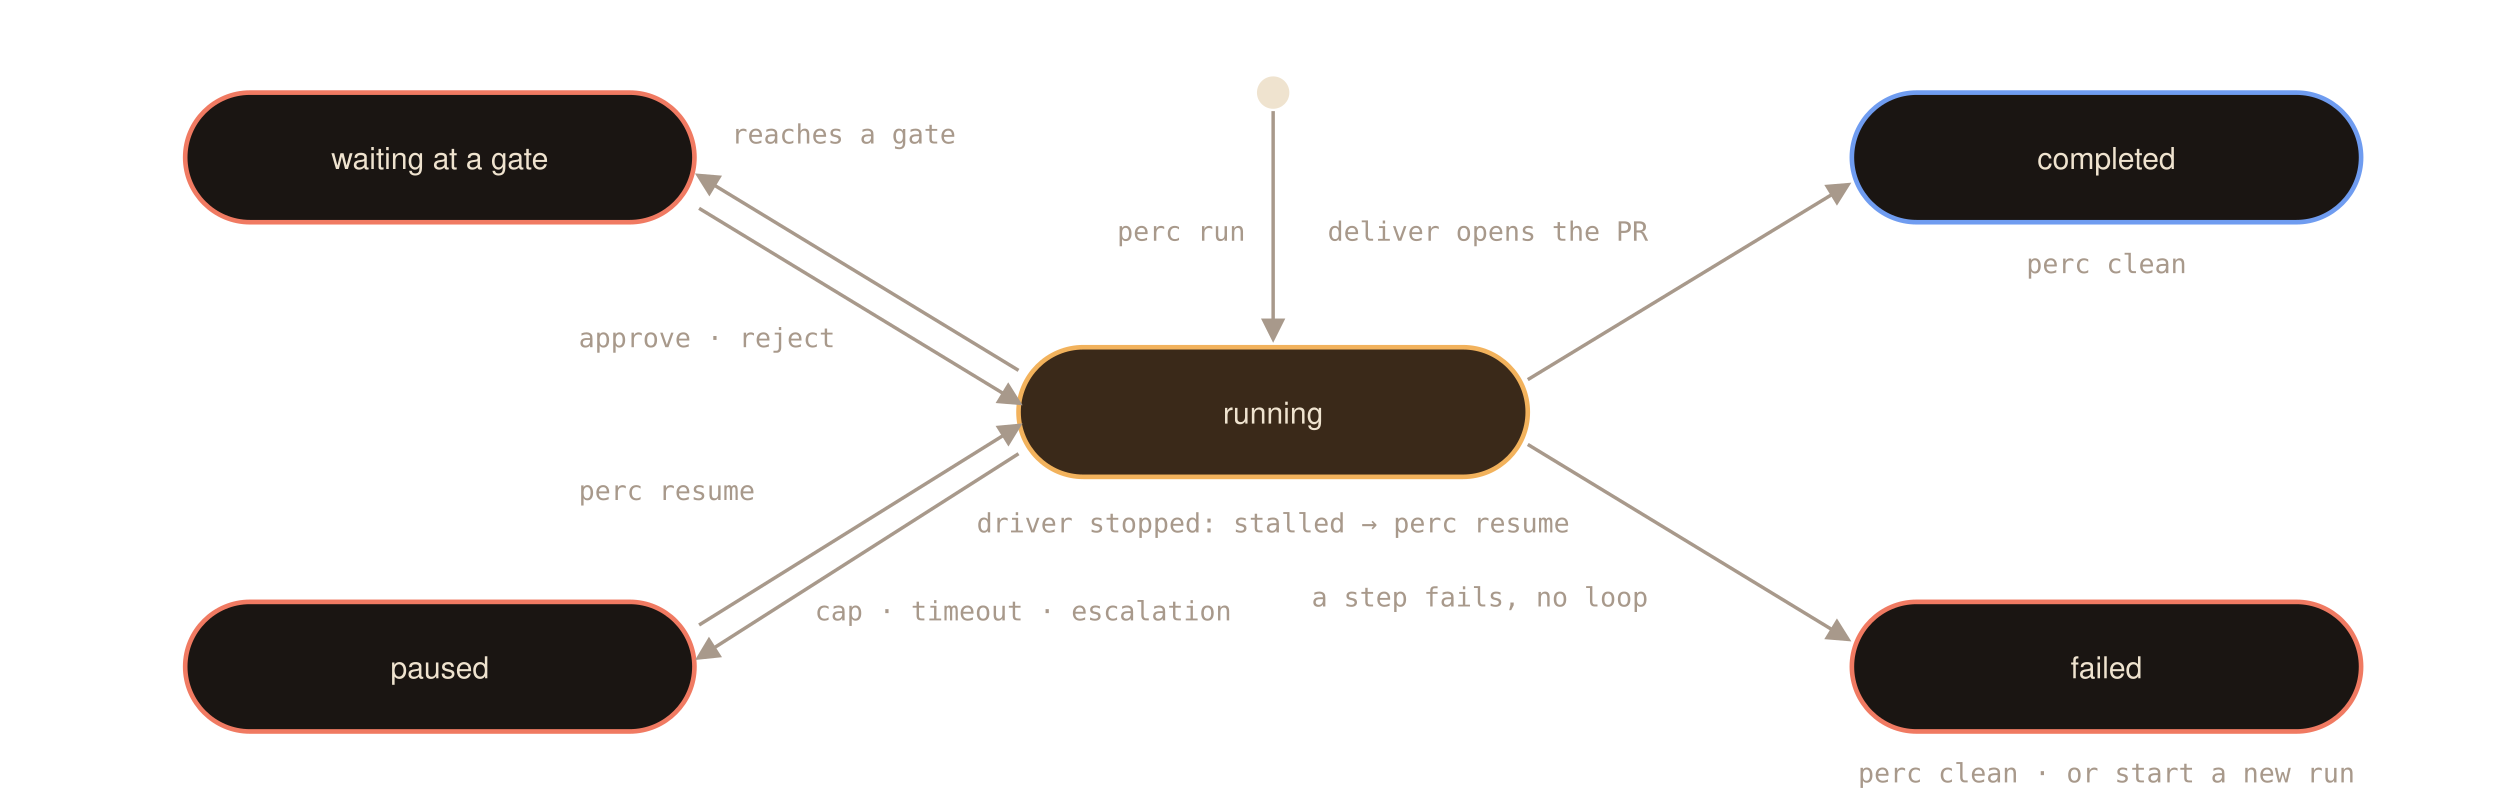
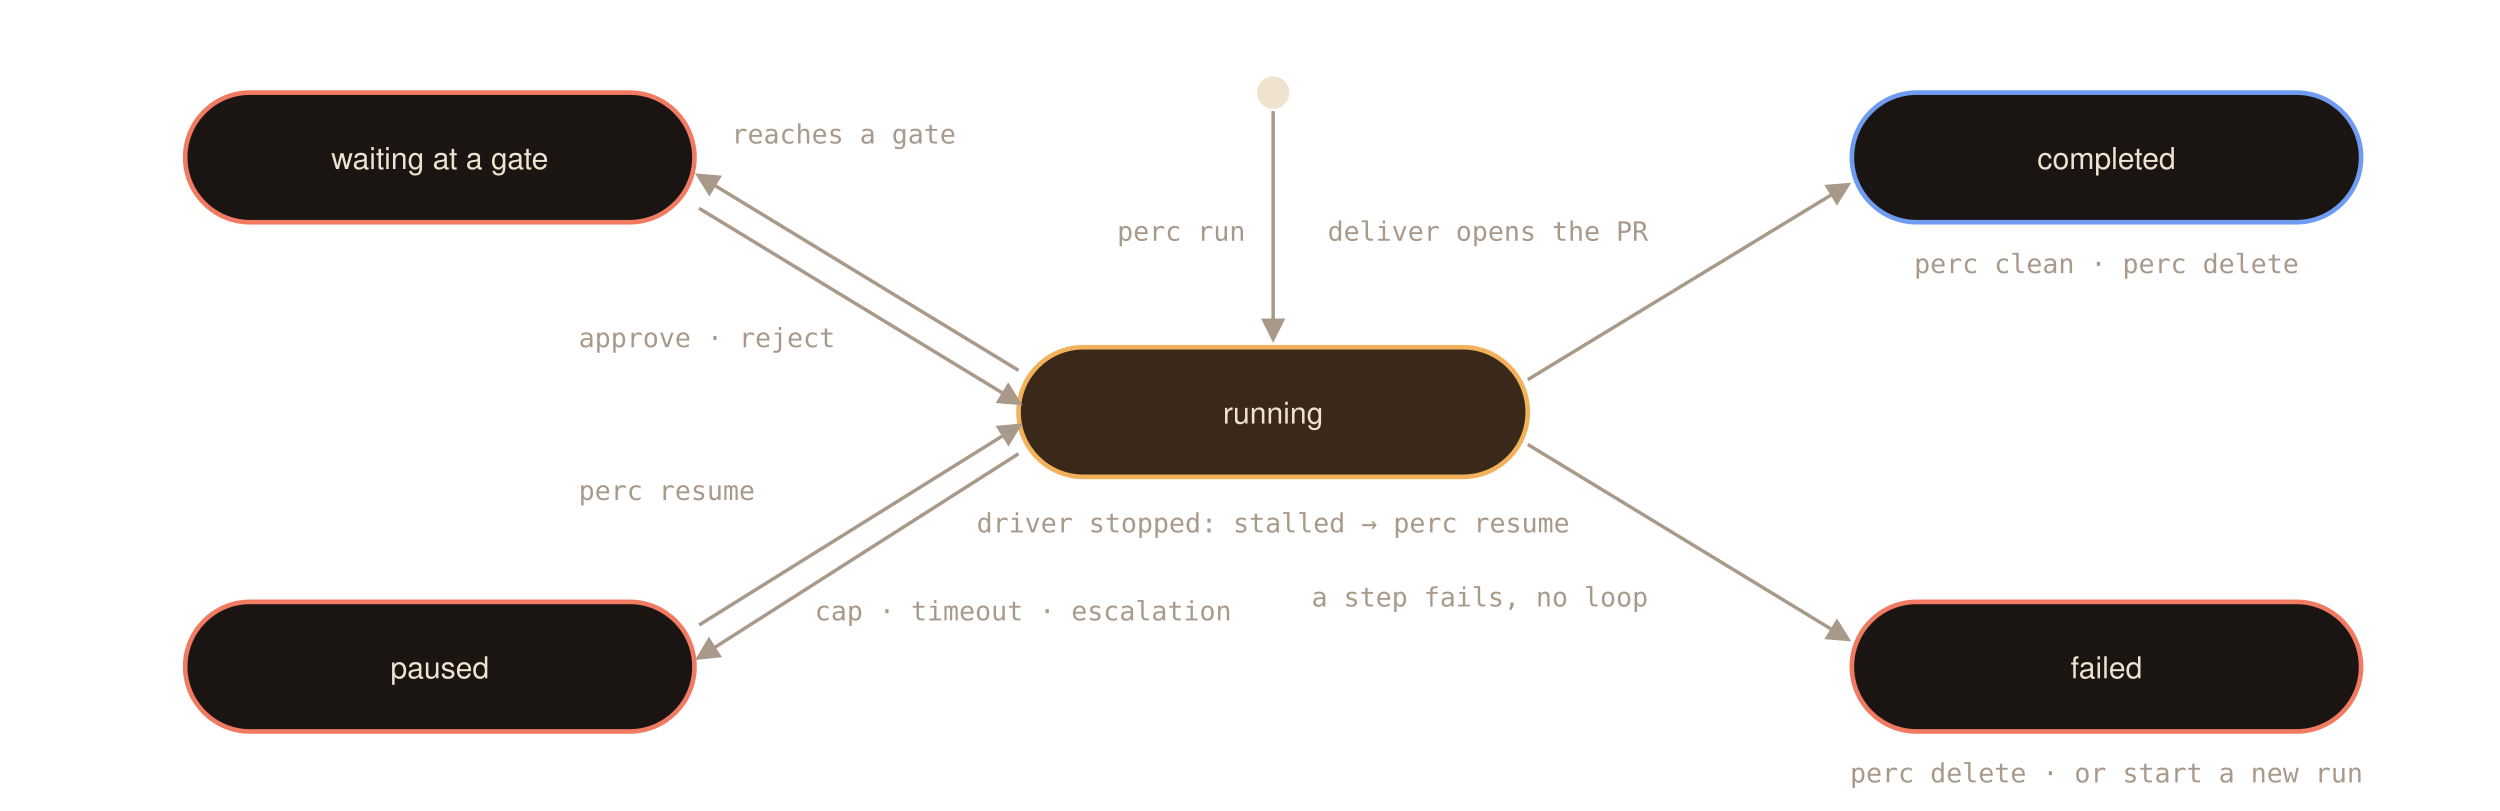
<svg xmlns="http://www.w3.org/2000/svg" viewBox="0 0 1080 350" width="1080" height="350" role="img" aria-label="Run status: perc run starts a run; it waits at gates until approved or rejected, pauses at a cap, timeout or escalation until perc resume, and ends completed when deliver opens the PR or failed when a step fails with no loop.">
  <style>
.ink{fill:#efe3cf}.mut{fill:#a8998b}.acc{fill:#f2b25c}.wait{fill:#f07a62}.pass{fill:#6f9cf0}.surf{fill:#1a1512}
.s-line{stroke:#3d332b}.s-mut{stroke:#a8998b}.s-acc{stroke:#f2b25c}.s-wait{stroke:#f07a62}.s-ink{stroke:#efe3cf}.s-pass{stroke:#6f9cf0}
.box{fill:#1a1512;stroke:#3d332b}.box-acc{fill:#3a2919;stroke:#f2b25c}
.t12{font:600 12px -apple-system, 'Segoe UI', Helvetica, Arial, sans-serif;letter-spacing:.06em}.t13{font:500 13px -apple-system, 'Segoe UI', Helvetica, Arial, sans-serif}.hd{font:700 15px -apple-system, 'Segoe UI', Helvetica, Arial, sans-serif}.tm{font:11.5px ui-monospace, SFMono-Regular, 'Cascadia Code', Consolas, monospace}
</style>
  <defs>
    <marker id="am" viewBox="0 0 10 10" refX="8" refY="5" markerWidth="7" markerHeight="7" orient="auto-start-reverse">
      <path d="M0 0L10 5L0 10z" class="mut" />
    </marker>
    <marker id="aa" viewBox="0 0 10 10" refX="8" refY="5" markerWidth="7" markerHeight="7" orient="auto-start-reverse">
      <path d="M0 0L10 5L0 10z" class="acc" />
    </marker>
    <marker id="aw" viewBox="0 0 10 10" refX="8" refY="5" markerWidth="7" markerHeight="7" orient="auto-start-reverse">
      <path d="M0 0L10 5L0 10z" class="wait" />
    </marker>
  </defs>
  <circle cx="550" cy="40" r="7" class="ink" />
  <line x1="550" y1="48" x2="550" y2="146" class="s-mut" stroke-width="1.5" marker-end="url(#am)" />
  <text x="538" y="104" class="tm mut" text-anchor="end">perc run</text>
  <rect x="440" y="150" width="220" height="56" rx="28" class="box-acc" stroke-width="2" />
  <text x="550" y="183" class="t13 ink" text-anchor="middle">running</text>
  <rect x="80" y="40" width="220" height="56" rx="28" class="surf s-wait" stroke-width="2" />
  <text x="190" y="73" class="t13 ink" text-anchor="middle">waiting at a gate</text>
  <rect x="80" y="260" width="220" height="56" rx="28" class="surf s-wait" stroke-width="2" />
  <text x="190" y="293" class="t13 ink" text-anchor="middle">paused</text>
  <rect x="800" y="40" width="220" height="56" rx="28" class="surf s-pass" stroke-width="2" />
  <text x="910" y="73" class="t13 ink" text-anchor="middle">completed</text>
  <rect x="800" y="260" width="220" height="56" rx="28" class="surf s-wait" stroke-width="2" />
  <text x="910" y="293" class="t13 ink" text-anchor="middle">failed</text>
  <line x1="440" y1="160" x2="302" y2="76" class="s-mut" stroke-width="1.5" marker-end="url(#am)" />
  <text x="316" y="62" class="tm mut">reaches a gate</text>
  <line x1="302" y1="90" x2="440" y2="174" class="s-mut" stroke-width="1.5" marker-end="url(#am)" />
  <text x="250" y="150" class="tm mut">approve · reject</text>
  <line x1="440" y1="196" x2="302" y2="284" class="s-mut" stroke-width="1.5" marker-end="url(#am)" />
  <text x="352" y="268" class="tm mut">cap · timeout · escalation</text>
  <line x1="302" y1="270" x2="440" y2="184" class="s-mut" stroke-width="1.5" marker-end="url(#am)" />
  <text x="250" y="216" class="tm mut">perc resume</text>
  <line x1="660" y1="164" x2="798" y2="80" class="s-mut" stroke-width="1.5" marker-end="url(#am)" />
  <text x="712" y="104" class="tm mut" text-anchor="end">deliver opens the PR</text>
  <line x1="660" y1="192" x2="798" y2="276" class="s-mut" stroke-width="1.5" marker-end="url(#am)" />
  <text x="712" y="262" class="tm mut" text-anchor="end">a step fails, no loop</text>
-   <text x="910" y="118" class="tm mut" text-anchor="middle">perc clean</text>
-   <text x="910" y="338" class="tm mut" text-anchor="middle">perc clean · or start a new run</text>
+   <text x="910" y="118" class="tm mut" text-anchor="middle">perc clean · perc delete</text>
+   <text x="910" y="338" class="tm mut" text-anchor="middle">perc delete · or start a new run</text>
  <text x="550" y="230" class="tm mut" text-anchor="middle">driver stopped: stalled → perc resume</text>
</svg>
